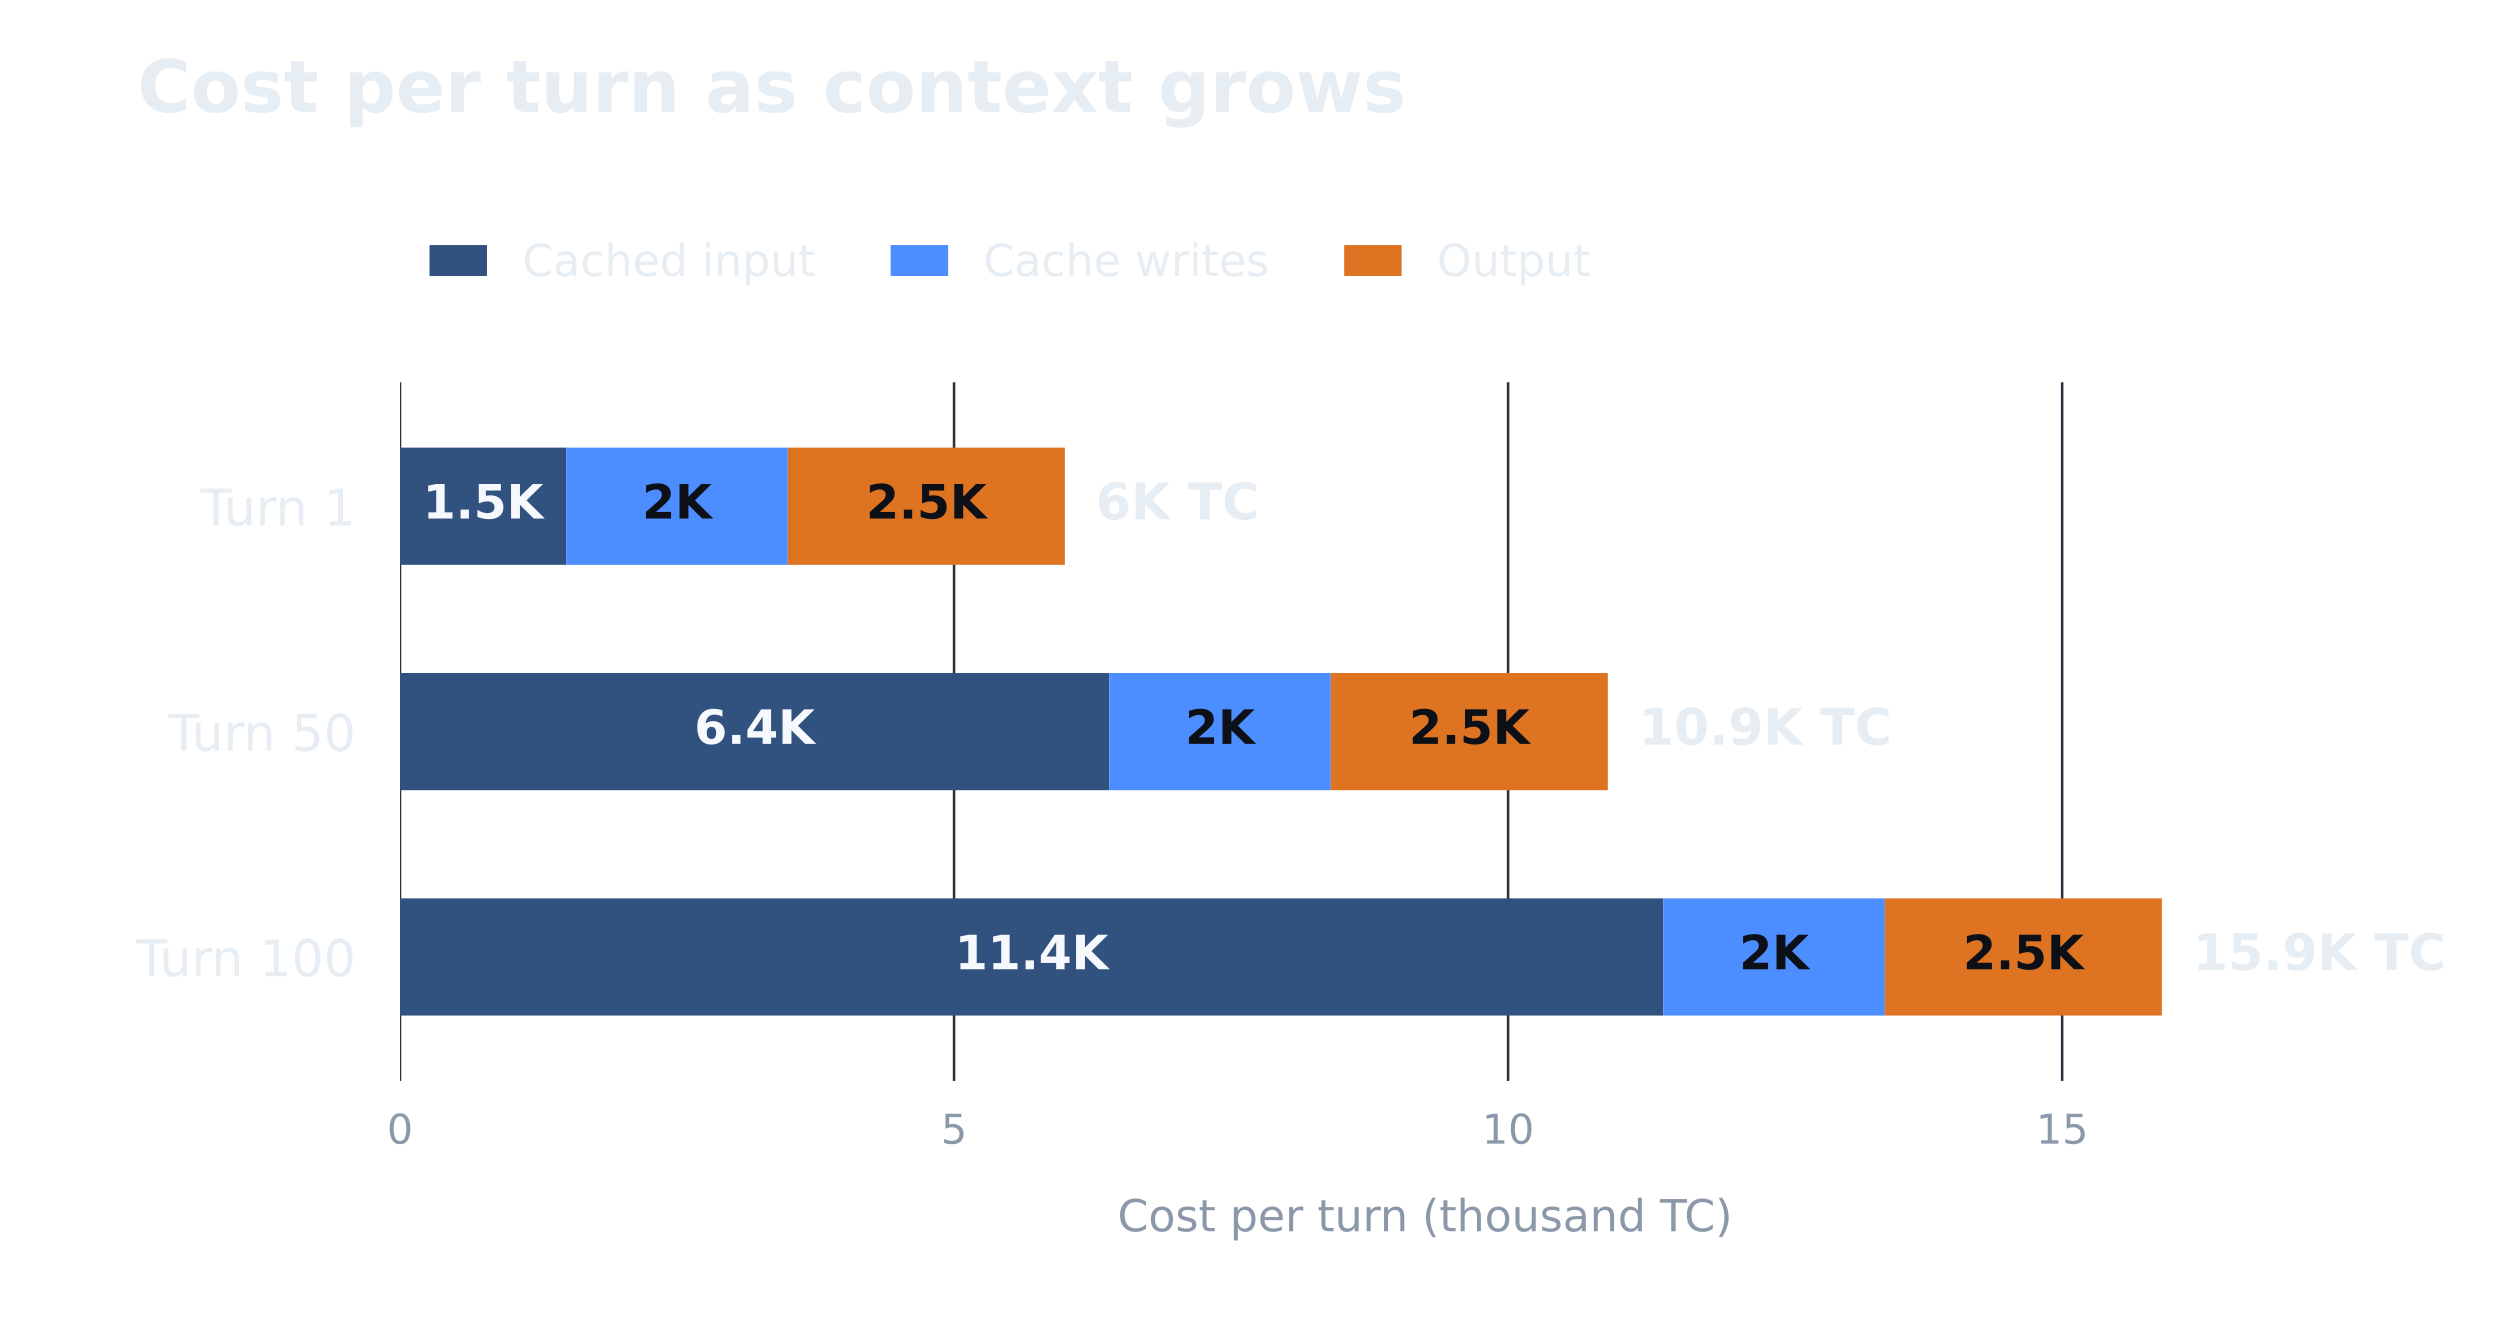
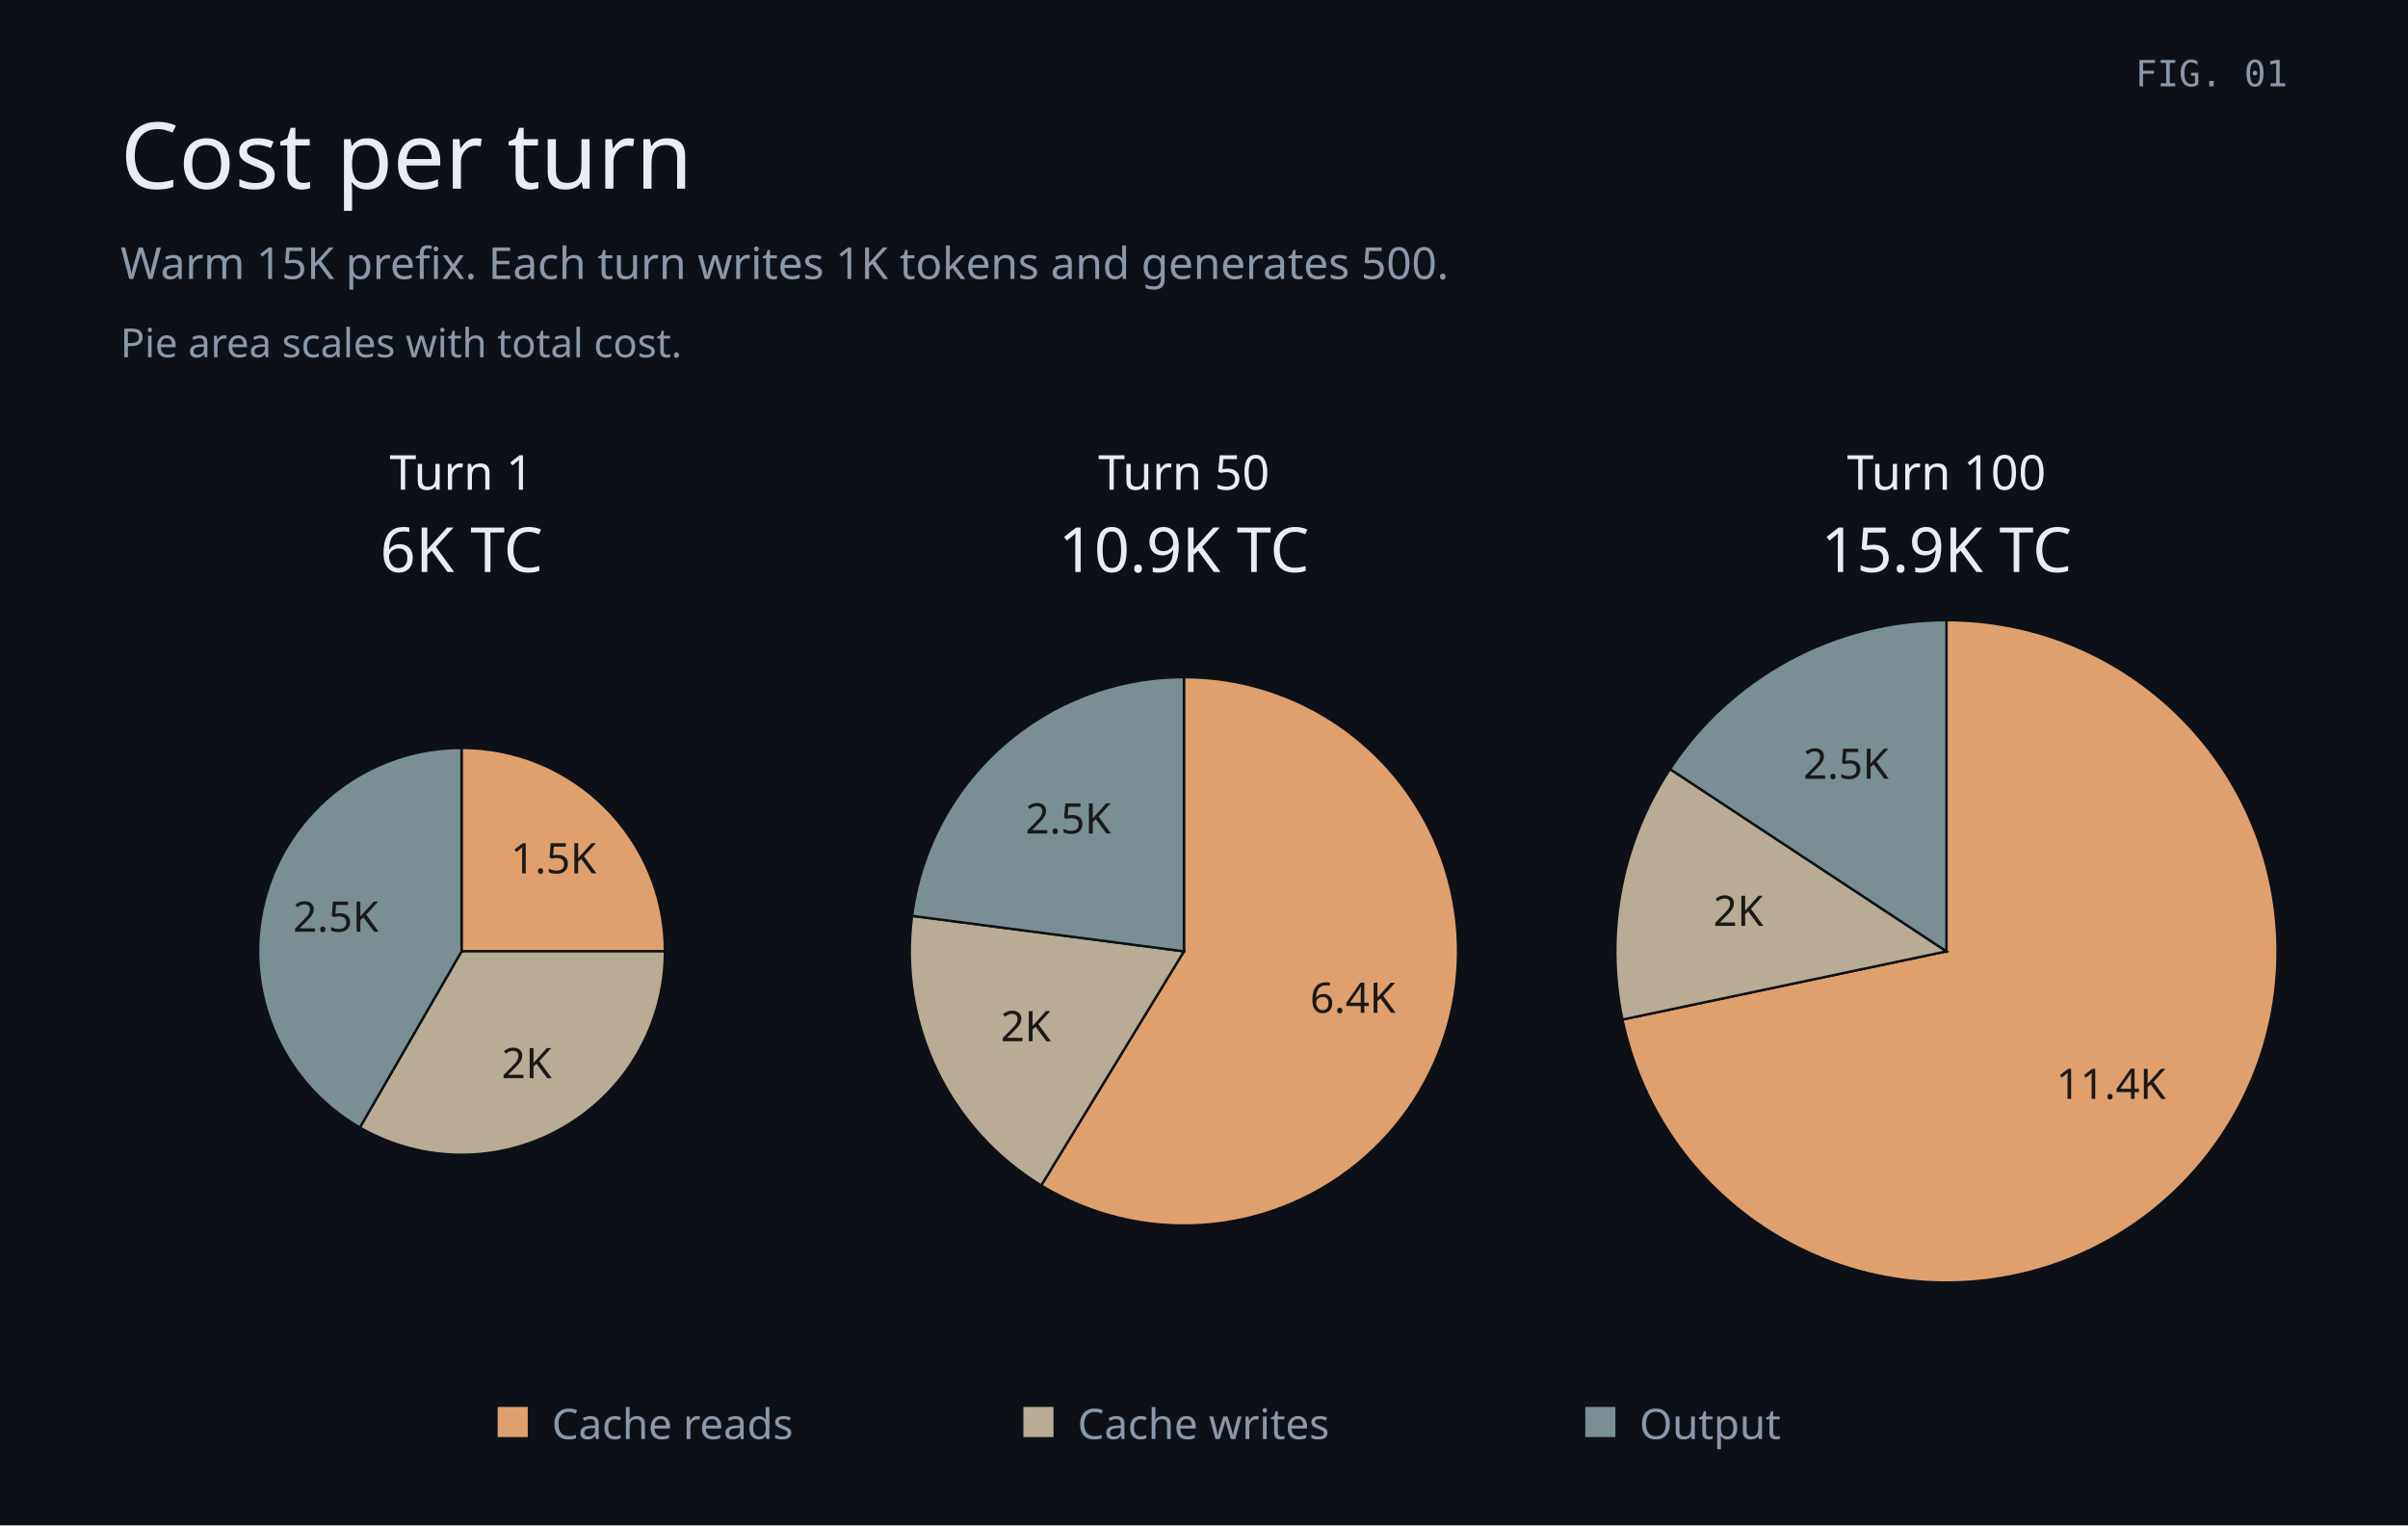
- <svg xmlns="http://www.w3.org/2000/svg" width="792pt" height="417.6pt" viewBox="0 0 792 417.6" version="1.1">
-   <defs>
-     <style type="text/css">*{stroke-linejoin: round; stroke-linecap: butt}</style>
-   </defs>
-   <g id="figure_1">
-     <g id="patch_1">
-       <path d="M 0 417.6 L 792 417.6 L 792 0 L 0 0 L 0 417.6 z " style="fill: none" />
-     </g>
-     <g id="axes_1">
-       <g id="patch_2">
-         <path d="M 126.72 342.432 L 776.16 342.432 L 776.16 121.104 L 126.72 121.104 L 126.72 342.432 z " style="fill: none" />
-       </g>
-       <g id="matplotlib.axis_1">
-         <g id="xtick_1">
-           <g id="line2d_1">
-             <path d="M 126.72 342.432 L 126.72 121.104 " clip-path="url(#p5c7e48cc7f)" style="fill: none; stroke: #2a313c; stroke-width: 0.8; stroke-linecap: square" />
-           </g>
-           <g id="line2d_2" />
-           <g id="text_1">
-             <text style="font-size: 13px; font-family: 'DejaVu Sans'; text-anchor: middle; fill: #8b98a9" x="126.72" y="362.309" transform="rotate(-0 126.72 362.309)">0</text>
-           </g>
-         </g>
-         <g id="xtick_2">
-           <g id="line2d_3">
-             <path d="M 302.244 342.432 L 302.244 121.104 " clip-path="url(#p5c7e48cc7f)" style="fill: none; stroke: #2a313c; stroke-width: 0.8; stroke-linecap: square" />
-           </g>
-           <g id="line2d_4" />
-           <g id="text_2">
-             <text style="font-size: 13px; font-family: 'DejaVu Sans'; text-anchor: middle; fill: #8b98a9" x="302.244" y="362.309" transform="rotate(-0 302.2443 362.309)">5</text>
-           </g>
-         </g>
-         <g id="xtick_3">
-           <g id="line2d_5">
-             <path d="M 477.769 342.432 L 477.769 121.104 " clip-path="url(#p5c7e48cc7f)" style="fill: none; stroke: #2a313c; stroke-width: 0.8; stroke-linecap: square" />
-           </g>
-           <g id="line2d_6" />
-           <g id="text_3">
-             <text style="font-size: 13px; font-family: 'DejaVu Sans'; text-anchor: middle; fill: #8b98a9" x="477.769" y="362.309" transform="rotate(-0 477.7686 362.309)">10</text>
-           </g>
-         </g>
-         <g id="xtick_4">
-           <g id="line2d_7">
-             <path d="M 653.293 342.432 L 653.293 121.104 " clip-path="url(#p5c7e48cc7f)" style="fill: none; stroke: #2a313c; stroke-width: 0.8; stroke-linecap: square" />
-           </g>
-           <g id="line2d_8" />
-           <g id="text_4">
-             <text style="font-size: 13px; font-family: 'DejaVu Sans'; text-anchor: middle; fill: #8b98a9" x="653.293" y="362.309" transform="rotate(-0 653.293 362.309)">15</text>
-           </g>
-         </g>
-         <g id="text_5">
-           <text style="font-size: 14px; font-family: 'DejaVu Sans'; text-anchor: middle; fill: #8b98a9" x="451.44" y="390.07" transform="rotate(-0 451.44 390.0698)">Cost per turn (thousand TC)</text>
-         </g>
-       </g>
-       <g id="matplotlib.axis_2">
-         <g id="ytick_1">
-           <g id="line2d_9" />
-           <g id="text_6">
-             <text style="font-size: 16px; font-family: 'DejaVu Sans'; text-anchor: end; fill: #e6edf3" x="112.72" y="166.45" transform="rotate(-0 112.72 166.45)">Turn 1</text>
-           </g>
-         </g>
-         <g id="ytick_2">
-           <g id="line2d_10" />
-           <g id="text_7">
-             <text style="font-size: 16px; font-family: 'DejaVu Sans'; text-anchor: end; fill: #e6edf3" x="112.72" y="237.846" transform="rotate(-0 112.72 237.8461)">Turn 50</text>
-           </g>
-         </g>
-         <g id="ytick_3">
-           <g id="line2d_11" />
-           <g id="text_8">
-             <text style="font-size: 16px; font-family: 'DejaVu Sans'; text-anchor: end; fill: #e6edf3" x="112.72" y="309.242" transform="rotate(-0 112.72 309.2423)">Turn 100</text>
-           </g>
-         </g>
-       </g>
-       <g id="patch_3">
-         <path d="M 126.72 178.935 L 179.377 178.935 L 179.377 141.809 L 126.72 141.809 z " clip-path="url(#p5c7e48cc7f)" style="fill: #31517e" />
-       </g>
-       <g id="patch_4">
-         <path d="M 126.72 250.331 L 351.391 250.331 L 351.391 213.205 L 126.72 213.205 z " clip-path="url(#p5c7e48cc7f)" style="fill: #31517e" />
-       </g>
-       <g id="patch_5">
-         <path d="M 126.72 321.727 L 526.915 321.727 L 526.915 284.601 L 126.72 284.601 z " clip-path="url(#p5c7e48cc7f)" style="fill: #31517e" />
-       </g>
-       <g id="patch_6">
-         <path d="M 179.377 178.935 L 249.587 178.935 L 249.587 141.809 L 179.377 141.809 z " clip-path="url(#p5c7e48cc7f)" style="fill: #4c8dff" />
-       </g>
-       <g id="patch_7">
-         <path d="M 351.391 250.331 L 421.601 250.331 L 421.601 213.205 L 351.391 213.205 z " clip-path="url(#p5c7e48cc7f)" style="fill: #4c8dff" />
-       </g>
-       <g id="patch_8">
-         <path d="M 526.915 321.727 L 597.125 321.727 L 597.125 284.601 L 526.915 284.601 z " clip-path="url(#p5c7e48cc7f)" style="fill: #4c8dff" />
-       </g>
-       <g id="patch_9">
-         <path d="M 249.587 178.935 L 337.349 178.935 L 337.349 141.809 L 249.587 141.809 z " clip-path="url(#p5c7e48cc7f)" style="fill: #de7422" />
-       </g>
-       <g id="patch_10">
-         <path d="M 421.601 250.331 L 509.363 250.331 L 509.363 213.205 L 421.601 213.205 z " clip-path="url(#p5c7e48cc7f)" style="fill: #de7422" />
-       </g>
-       <g id="patch_11">
-         <path d="M 597.125 321.727 L 684.887 321.727 L 684.887 284.601 L 597.125 284.601 z " clip-path="url(#p5c7e48cc7f)" style="fill: #de7422" />
-       </g>
-       <g id="text_9">
-         <text style="font-weight: 700; font-size: 15px; font-family: 'DejaVu Sans'; text-anchor: middle; fill: #f5f8fc" x="153.049" y="164.268" transform="rotate(-0 153.0486 164.2684)">1.5K</text>
-       </g>
-       <g id="text_10">
-         <text style="font-weight: 700; font-size: 15px; font-family: 'DejaVu Sans'; text-anchor: middle; fill: #0d1117" x="214.482" y="164.268" transform="rotate(-0 214.4822 164.2684)">2K</text>
-       </g>
-       <g id="text_11">
-         <text style="font-weight: 700; font-size: 15px; font-family: 'DejaVu Sans'; text-anchor: middle; fill: #0d1117" x="293.468" y="164.268" transform="rotate(-0 293.4681 164.2684)">2.5K</text>
-       </g>
-       <g id="text_12">
-         <text style="font-weight: 700; font-size: 16px; font-family: 'DejaVu Sans'; text-anchor: start; fill: #e6edf3" x="347.179" y="164.528" transform="rotate(-0 347.1786 164.5281)">6K TC</text>
-       </g>
-       <g id="text_13">
-         <text style="font-weight: 700; font-size: 15px; font-family: 'DejaVu Sans'; text-anchor: middle; fill: #f5f8fc" x="239.056" y="235.664" transform="rotate(-0 239.0556 235.6645)">6.4K</text>
-       </g>
-       <g id="text_14">
-         <text style="font-weight: 700; font-size: 15px; font-family: 'DejaVu Sans'; text-anchor: middle; fill: #0d1117" x="386.496" y="235.664" transform="rotate(-0 386.496 235.6645)">2K</text>
-       </g>
-       <g id="text_15">
-         <text style="font-weight: 700; font-size: 15px; font-family: 'DejaVu Sans'; text-anchor: middle; fill: #0d1117" x="465.482" y="235.664" transform="rotate(-0 465.4819 235.6645)">2.5K</text>
-       </g>
-       <g id="text_16">
-         <text style="font-weight: 700; font-size: 16px; font-family: 'DejaVu Sans'; text-anchor: start; fill: #e6edf3" x="519.192" y="235.924" transform="rotate(-0 519.1924 235.9243)">10.9K TC</text>
-       </g>
-       <g id="text_17">
-         <text style="font-weight: 700; font-size: 15px; font-family: 'DejaVu Sans'; text-anchor: middle; fill: #f5f8fc" x="326.818" y="307.061" transform="rotate(-0 326.8177 307.0606)">11.4K</text>
-       </g>
-       <g id="text_18">
-         <text style="font-weight: 700; font-size: 15px; font-family: 'DejaVu Sans'; text-anchor: middle; fill: #0d1117" x="562.02" y="307.061" transform="rotate(-0 562.0203 307.0606)">2K</text>
-       </g>
-       <g id="text_19">
-         <text style="font-weight: 700; font-size: 15px; font-family: 'DejaVu Sans'; text-anchor: middle; fill: #0d1117" x="641.006" y="307.061" transform="rotate(-0 641.0063 307.0606)">2.5K</text>
-       </g>
-       <g id="text_20">
-         <text style="font-weight: 700; font-size: 16px; font-family: 'DejaVu Sans'; text-anchor: start; fill: #e6edf3" x="694.717" y="307.32" transform="rotate(-0 694.7167 307.3204)">15.9K TC</text>
-       </g>
-       <g id="legend_1">
-         <g id="patch_12">
-           <path d="M 136.073 87.434 L 154.273 87.434 L 154.273 77.634 L 136.073 77.634 z " style="fill: #31517e" />
-         </g>
-         <g id="text_21">
-           <text style="font-size: 14px; font-family: 'DejaVu Sans'; text-anchor: start; fill: #e6edf3" x="165.473" y="87.434" transform="rotate(-0 165.4728 87.43448)">Cached input</text>
-         </g>
-         <g id="patch_13">
-           <path d="M 282.161 87.434 L 300.361 87.434 L 300.361 77.634 L 282.161 77.634 z " style="fill: #4c8dff" />
-         </g>
-         <g id="text_22">
-           <text style="font-size: 14px; font-family: 'DejaVu Sans'; text-anchor: start; fill: #e6edf3" x="311.561" y="87.434" transform="rotate(-0 311.5606 87.43448)">Cache writes</text>
-         </g>
-         <g id="patch_14">
-           <path d="M 425.84 87.434 L 444.04 87.434 L 444.04 77.634 L 425.84 77.634 z " style="fill: #de7422" />
-         </g>
-         <g id="text_23">
-           <text style="font-size: 14px; font-family: 'DejaVu Sans'; text-anchor: start; fill: #e6edf3" x="455.24" y="87.434" transform="rotate(-0 455.24 87.43448)">Output</text>
-         </g>
-       </g>
-     </g>
-     <g id="text_24">
-       <text style="font-weight: 700; font-size: 23px; font-family: 'DejaVu Sans'; text-anchor: start; fill: #e6edf3" x="43.56" y="35.496" transform="rotate(-0 43.56 35.496)">Cost per turn as context grows</text>
-     </g>
-   </g>
-   <defs>
-     <clipPath id="p5c7e48cc7f">
-       <rect x="126.72" y="121.104" width="649.44" height="221.328" />
-     </clipPath>
-   </defs>
+ <svg xmlns="http://www.w3.org/2000/svg" width="1200" height="760" viewBox="0 0 1200 760" role="img" aria-labelledby="title desc">
+   <rect x="0" y="0" width="1200" height="760" fill="#0d1117" />
+   <text x="1140" y="43" fill="#8b98a9" font-family="Consolas, monospace" font-size="18" text-anchor="end" style="font-variant-numeric:lining-nums tabular-nums">FIG. 01</text>
+   <text x="60" y="94" fill="#e6edf3" font-family="Segoe UI, system-ui, -apple-system, BlinkMacSystemFont, sans-serif" font-size="46" text-anchor="start" style="font-variant-numeric:lining-nums tabular-nums">Cost per turn</text>
+   <text x="60" y="139" fill="#8b98a9" font-family="Segoe UI, system-ui, -apple-system, BlinkMacSystemFont, sans-serif" font-size="22" text-anchor="start" style="font-variant-numeric:lining-nums tabular-nums">Warm 15K prefix. Each turn writes 1K tokens and generates 500.</text>
+   <text x="60" y="178" fill="#8b98a9" font-family="Segoe UI, system-ui, -apple-system, BlinkMacSystemFont, sans-serif" font-size="20" text-anchor="start" style="font-variant-numeric:lining-nums tabular-nums">Pie area scales with total cost.</text>
+   <text x="230" y="244" fill="#e6edf3" font-family="Segoe UI, system-ui, -apple-system, BlinkMacSystemFont, sans-serif" font-size="24" text-anchor="middle" style="font-variant-numeric:lining-nums tabular-nums">Turn 1</text>
+   <text x="230" y="285" fill="#e6edf3" font-family="Segoe UI, system-ui, -apple-system, BlinkMacSystemFont, sans-serif" font-size="31" text-anchor="middle" style="font-variant-numeric:lining-nums tabular-nums">6K TC</text>
+   <path d="M 230 474 L 230.0 372.641 A 101.359 101.359 0 0 1 331.359 474.0 Z" stroke="#0d1117" stroke-width="1.2" fill="#dfa06e" />
+   <text x="275.87" y="435.13" fill="#191917" font-family="Segoe UI, system-ui, -apple-system, BlinkMacSystemFont, sans-serif" font-size="21" text-anchor="middle" style="font-variant-numeric:lining-nums tabular-nums">1.5K</text>
+   <path d="M 230 474 L 331.359 474.0 A 101.359 101.359 0 0 1 179.321 561.779 Z" stroke="#0d1117" stroke-width="1.2" fill="#b9ac94" />
+   <text x="262.435" y="537.179" fill="#191917" font-family="Segoe UI, system-ui, -apple-system, BlinkMacSystemFont, sans-serif" font-size="21" text-anchor="middle" style="font-variant-numeric:lining-nums tabular-nums">2K</text>
+   <path d="M 230 474 L 179.321 561.779 A 101.359 101.359 0 0 1 230 372.641 Z" stroke="#0d1117" stroke-width="1.2" fill="#798f94" />
+   <text x="167.341" y="464.211" fill="#191917" font-family="Segoe UI, system-ui, -apple-system, BlinkMacSystemFont, sans-serif" font-size="21" text-anchor="middle" style="font-variant-numeric:lining-nums tabular-nums">2.5K</text>
+   <text x="590" y="244" fill="#e6edf3" font-family="Segoe UI, system-ui, -apple-system, BlinkMacSystemFont, sans-serif" font-size="24" text-anchor="middle" style="font-variant-numeric:lining-nums tabular-nums">Turn 50</text>
+   <text x="590" y="285" fill="#e6edf3" font-family="Segoe UI, system-ui, -apple-system, BlinkMacSystemFont, sans-serif" font-size="31" text-anchor="middle" style="font-variant-numeric:lining-nums tabular-nums">10.9K TC</text>
+   <path d="M 590 474 L 590.0 337.385 A 136.615 136.615 0 1 1 518.871 590.638 Z" stroke="#0d1117" stroke-width="1.2" fill="#dfa06e" />
+   <text x="674.177" y="504.642" fill="#191917" font-family="Segoe UI, system-ui, -apple-system, BlinkMacSystemFont, sans-serif" font-size="21" text-anchor="middle" style="font-variant-numeric:lining-nums tabular-nums">6.4K</text>
+   <path d="M 590 474 L 518.871 590.638 A 136.615 136.615 0 0 1 454.532 456.331 Z" stroke="#0d1117" stroke-width="1.2" fill="#b9ac94" />
+   <text x="511.147" y="518.774" fill="#191917" font-family="Segoe UI, system-ui, -apple-system, BlinkMacSystemFont, sans-serif" font-size="21" text-anchor="middle" style="font-variant-numeric:lining-nums tabular-nums">2K</text>
+   <path d="M 590 474 L 454.532 456.331 A 136.615 136.615 0 0 1 590.0 337.385 Z" stroke="#0d1117" stroke-width="1.2" fill="#798f94" />
+   <text x="532.312" y="415.299" fill="#191917" font-family="Segoe UI, system-ui, -apple-system, BlinkMacSystemFont, sans-serif" font-size="21" text-anchor="middle" style="font-variant-numeric:lining-nums tabular-nums">2.5K</text>
+   <text x="970" y="244" fill="#e6edf3" font-family="Segoe UI, system-ui, -apple-system, BlinkMacSystemFont, sans-serif" font-size="24" text-anchor="middle" style="font-variant-numeric:lining-nums tabular-nums">Turn 100</text>
+   <text x="970" y="285" fill="#e6edf3" font-family="Segoe UI, system-ui, -apple-system, BlinkMacSystemFont, sans-serif" font-size="31" text-anchor="middle" style="font-variant-numeric:lining-nums tabular-nums">15.9K TC</text>
+   <path d="M 970 474 L 970.0 309.0 A 165.0 165.0 0 1 1 808.538 507.986 Z" stroke="#0d1117" stroke-width="1.2" fill="#dfa06e" />
+   <text x="1052.001" y="547.537" fill="#191917" font-family="Segoe UI, system-ui, -apple-system, BlinkMacSystemFont, sans-serif" font-size="21" text-anchor="middle" style="font-variant-numeric:lining-nums tabular-nums">11.4K</text>
+   <path d="M 970 474 L 808.538 507.986 A 165.0 165.0 0 0 1 832.244 383.18 Z" stroke="#0d1117" stroke-width="1.2" fill="#b9ac94" />
+   <text x="866.255" y="461.295" fill="#191917" font-family="Segoe UI, system-ui, -apple-system, BlinkMacSystemFont, sans-serif" font-size="21" text-anchor="middle" style="font-variant-numeric:lining-nums tabular-nums">2K</text>
+   <path d="M 970 474 L 832.244 383.18 A 165.0 165.0 0 0 1 970.0 309.0 Z" stroke="#0d1117" stroke-width="1.2" fill="#798f94" />
+   <text x="919.933" y="388.023" fill="#191917" font-family="Segoe UI, system-ui, -apple-system, BlinkMacSystemFont, sans-serif" font-size="21" text-anchor="middle" style="font-variant-numeric:lining-nums tabular-nums">2.5K</text>
+   <rect x="248" y="701" width="15" height="15" fill="#dfa06e" />
+   <text x="275" y="717" fill="#8b98a9" font-family="Segoe UI, system-ui, -apple-system, BlinkMacSystemFont, sans-serif" font-size="21" text-anchor="start" style="font-variant-numeric:lining-nums tabular-nums">Cache reads</text>
+   <rect x="510" y="701" width="15" height="15" fill="#b9ac94" />
+   <text x="537" y="717" fill="#8b98a9" font-family="Segoe UI, system-ui, -apple-system, BlinkMacSystemFont, sans-serif" font-size="21" text-anchor="start" style="font-variant-numeric:lining-nums tabular-nums">Cache writes</text>
+   <rect x="790" y="701" width="15" height="15" fill="#798f94" />
+   <text x="817" y="717" fill="#8b98a9" font-family="Segoe UI, system-ui, -apple-system, BlinkMacSystemFont, sans-serif" font-size="21" text-anchor="start" style="font-variant-numeric:lining-nums tabular-nums">Output</text>
</svg>
